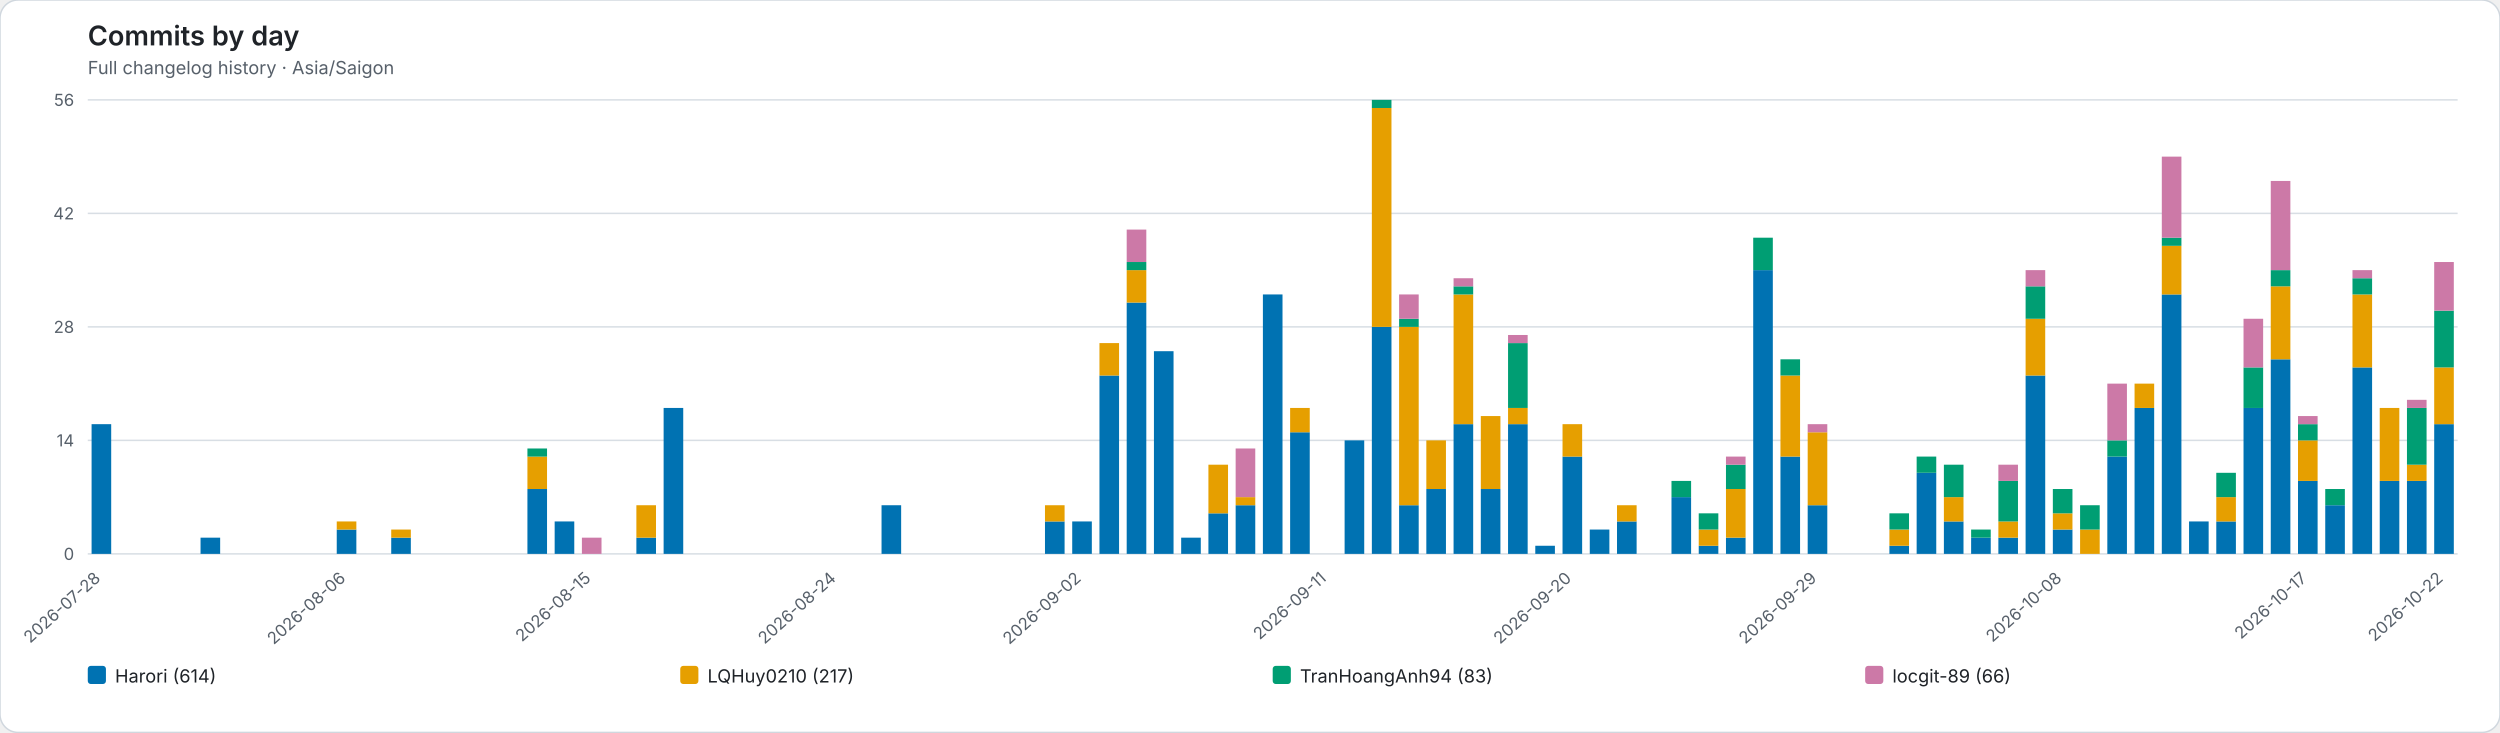
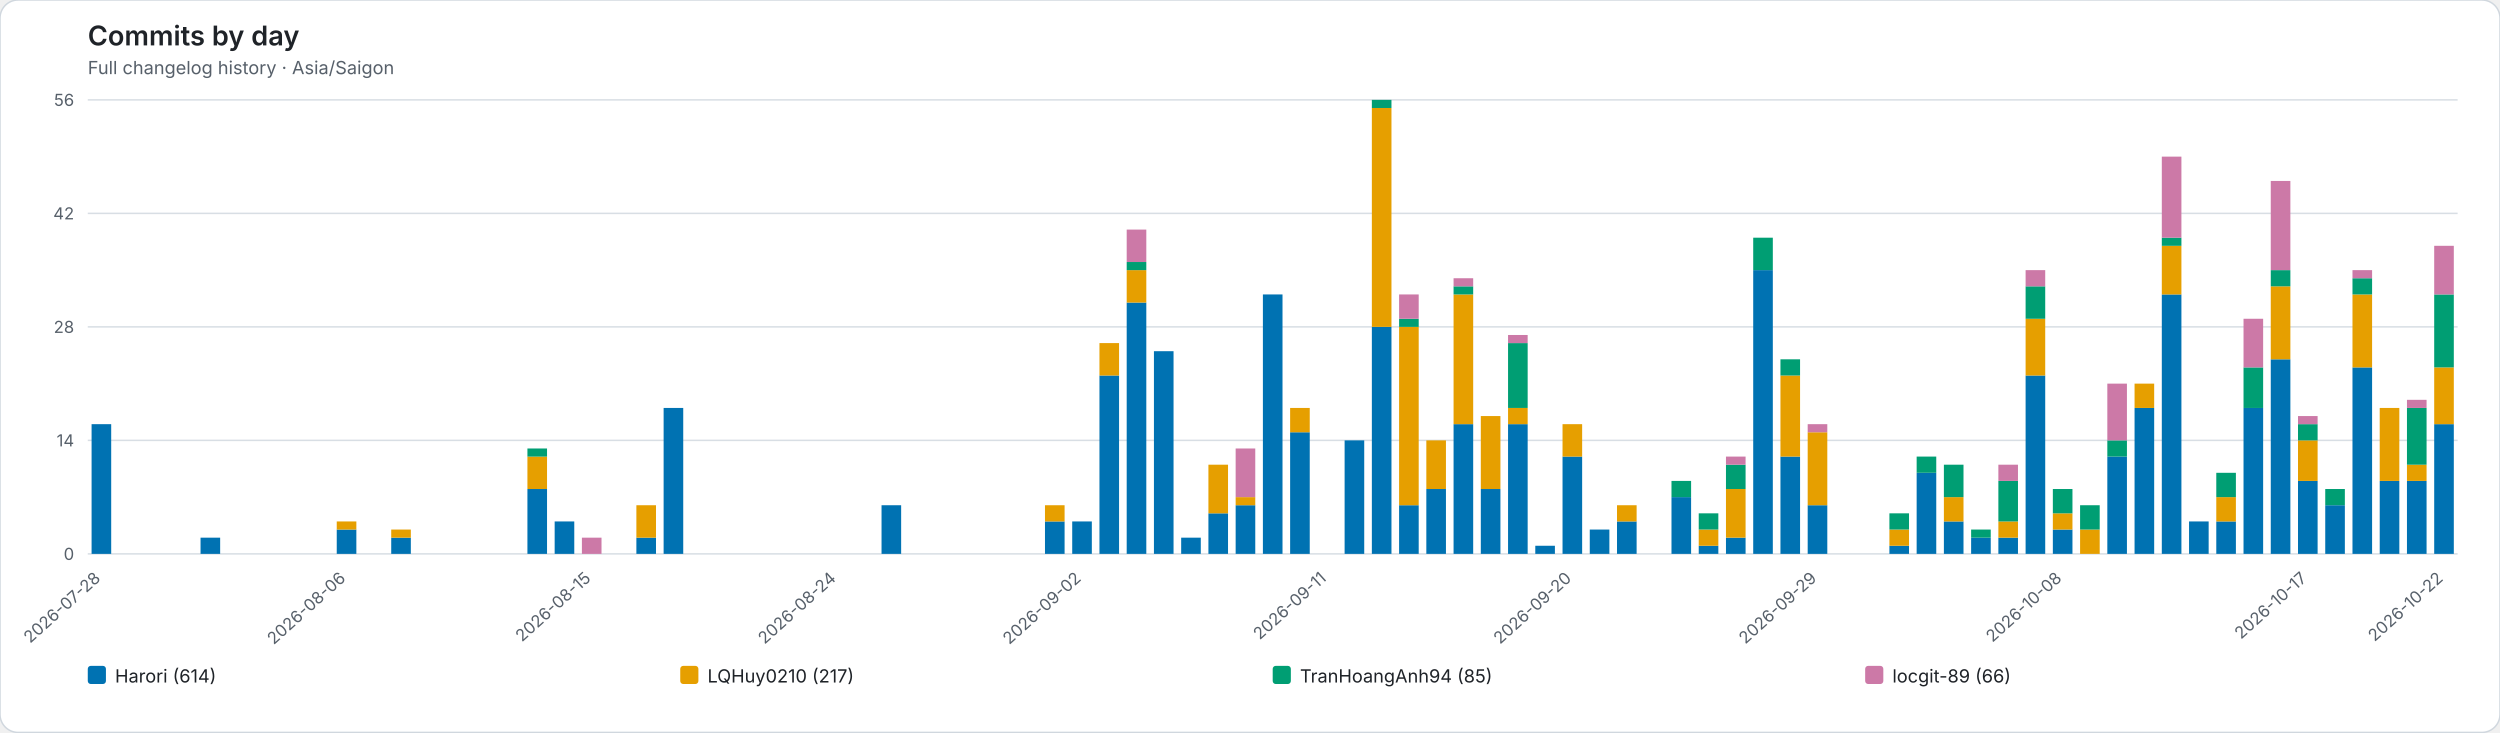
<svg xmlns="http://www.w3.org/2000/svg" role="img" viewBox="0 0 1652 484">
  <rect width="1652" height="484" rx="12" fill="#ffffff" stroke="#d0d7de" />
  <style>text{font-family:system-ui,-apple-system,BlinkMacSystemFont,"Segoe UI",sans-serif}.axis{fill:#57606a;font-size:11px}.heading{fill:#1f2328;font-size:18px;font-weight:600}.subheading{fill:#57606a;font-size:12px}.grid{stroke:#d8dee4;stroke-width:1}.legend{fill:#1f2328;font-size:12px}</style>
  <text class="heading" x="58" y="30">Commits by day</text>
  <text class="subheading" x="58" y="49">Full changelog history · Asia/Saigon</text>
  <line class="grid" x1="58" y1="366.00" x2="1624" y2="366.00" />
  <text class="axis" x="49" y="370.00" text-anchor="end">0</text>
  <line class="grid" x1="58" y1="291.00" x2="1624" y2="291.00" />
  <text class="axis" x="49" y="295.00" text-anchor="end">14</text>
  <line class="grid" x1="58" y1="216.00" x2="1624" y2="216.00" />
  <text class="axis" x="49" y="220.00" text-anchor="end">28</text>
  <line class="grid" x1="58" y1="141.00" x2="1624" y2="141.00" />
  <text class="axis" x="49" y="145.00" text-anchor="end">42</text>
  <line class="grid" x1="58" y1="66.00" x2="1624" y2="66.00" />
  <text class="axis" x="49" y="70.00" text-anchor="end">56</text>
  <g data-date="2026-07-28">
    <rect x="60.52" y="280.29" width="12.96" height="85.71" fill="#0072B2" />
  </g>
  <text class="axis" x="67.00" y="383" text-anchor="end" transform="rotate(-42 67.00 383)">2026-07-28</text>
  <g data-date="2026-07-29">
  </g>
  <g data-date="2026-07-30">
  </g>
  <g data-date="2026-07-31">
  </g>
  <g data-date="2026-08-01">
    <rect x="132.52" y="355.29" width="12.96" height="10.71" fill="#0072B2" />
  </g>
  <g data-date="2026-08-02">
  </g>
  <g data-date="2026-08-03">
  </g>
  <g data-date="2026-08-04">
  </g>
  <g data-date="2026-08-05">
  </g>
  <g data-date="2026-08-06">
    <rect x="222.52" y="349.93" width="12.96" height="16.07" fill="#0072B2" />
    <rect x="222.52" y="344.57" width="12.96" height="5.36" fill="#E69F00" />
  </g>
  <text class="axis" x="229.00" y="383" text-anchor="end" transform="rotate(-42 229.00 383)">2026-08-06</text>
  <g data-date="2026-08-07">
  </g>
  <g data-date="2026-08-08">
    <rect x="258.52" y="355.29" width="12.96" height="10.71" fill="#0072B2" />
    <rect x="258.52" y="349.93" width="12.96" height="5.36" fill="#E69F00" />
  </g>
  <g data-date="2026-08-09">
  </g>
  <g data-date="2026-08-10">
  </g>
  <g data-date="2026-08-11">
  </g>
  <g data-date="2026-08-12">
  </g>
  <g data-date="2026-08-13">
    <rect x="348.52" y="323.14" width="12.96" height="42.86" fill="#0072B2" />
    <rect x="348.52" y="301.71" width="12.96" height="21.43" fill="#E69F00" />
    <rect x="348.52" y="296.36" width="12.96" height="5.36" fill="#009E73" />
  </g>
  <g data-date="2026-08-14">
    <rect x="366.52" y="344.57" width="12.96" height="21.43" fill="#0072B2" />
  </g>
  <g data-date="2026-08-15">
    <rect x="384.52" y="355.29" width="12.96" height="10.71" fill="#CC79A7" />
  </g>
  <text class="axis" x="391.00" y="383" text-anchor="end" transform="rotate(-42 391.00 383)">2026-08-15</text>
  <g data-date="2026-08-16">
  </g>
  <g data-date="2026-08-17">
    <rect x="420.52" y="355.29" width="12.96" height="10.71" fill="#0072B2" />
    <rect x="420.52" y="333.86" width="12.96" height="21.43" fill="#E69F00" />
  </g>
  <g data-date="2026-08-18">
    <rect x="438.52" y="269.57" width="12.96" height="96.43" fill="#0072B2" />
  </g>
  <g data-date="2026-08-19">
  </g>
  <g data-date="2026-08-20">
  </g>
  <g data-date="2026-08-21">
  </g>
  <g data-date="2026-08-22">
  </g>
  <g data-date="2026-08-23">
  </g>
  <g data-date="2026-08-24">
  </g>
  <text class="axis" x="553.00" y="383" text-anchor="end" transform="rotate(-42 553.00 383)">2026-08-24</text>
  <g data-date="2026-08-25">
  </g>
  <g data-date="2026-08-26">
    <rect x="582.52" y="333.86" width="12.96" height="32.14" fill="#0072B2" />
  </g>
  <g data-date="2026-08-27">
  </g>
  <g data-date="2026-08-28">
  </g>
  <g data-date="2026-08-29">
  </g>
  <g data-date="2026-08-30">
  </g>
  <g data-date="2026-08-31">
  </g>
  <g data-date="2026-09-01">
    <rect x="690.52" y="344.57" width="12.96" height="21.43" fill="#0072B2" />
    <rect x="690.52" y="333.86" width="12.96" height="10.71" fill="#E69F00" />
  </g>
  <g data-date="2026-09-02">
    <rect x="708.52" y="344.57" width="12.96" height="21.43" fill="#0072B2" />
  </g>
  <text class="axis" x="715.00" y="383" text-anchor="end" transform="rotate(-42 715.00 383)">2026-09-02</text>
  <g data-date="2026-09-03">
    <rect x="726.52" y="248.14" width="12.96" height="117.86" fill="#0072B2" />
    <rect x="726.52" y="226.71" width="12.96" height="21.43" fill="#E69F00" />
  </g>
  <g data-date="2026-09-04">
    <rect x="744.52" y="199.93" width="12.96" height="166.07" fill="#0072B2" />
    <rect x="744.52" y="178.50" width="12.96" height="21.43" fill="#E69F00" />
    <rect x="744.52" y="173.14" width="12.96" height="5.36" fill="#009E73" />
    <rect x="744.52" y="151.71" width="12.96" height="21.43" fill="#CC79A7" />
  </g>
  <g data-date="2026-09-05">
    <rect x="762.52" y="232.07" width="12.96" height="133.93" fill="#0072B2" />
  </g>
  <g data-date="2026-09-06">
    <rect x="780.52" y="355.29" width="12.96" height="10.71" fill="#0072B2" />
  </g>
  <g data-date="2026-09-07">
    <rect x="798.52" y="339.21" width="12.96" height="26.79" fill="#0072B2" />
    <rect x="798.52" y="307.07" width="12.96" height="32.14" fill="#E69F00" />
  </g>
  <g data-date="2026-09-08">
    <rect x="816.52" y="333.86" width="12.96" height="32.14" fill="#0072B2" />
    <rect x="816.52" y="328.50" width="12.96" height="5.36" fill="#E69F00" />
    <rect x="816.52" y="296.36" width="12.96" height="32.14" fill="#CC79A7" />
  </g>
  <g data-date="2026-09-09">
    <rect x="834.52" y="194.57" width="12.96" height="171.43" fill="#0072B2" />
  </g>
  <g data-date="2026-09-10">
    <rect x="852.52" y="285.64" width="12.96" height="80.36" fill="#0072B2" />
    <rect x="852.52" y="269.57" width="12.96" height="16.07" fill="#E69F00" />
  </g>
  <g data-date="2026-09-11">
  </g>
  <text class="axis" x="877.00" y="383" text-anchor="end" transform="rotate(-42 877.00 383)">2026-09-11</text>
  <g data-date="2026-09-12">
    <rect x="888.52" y="291.00" width="12.96" height="75.00" fill="#0072B2" />
  </g>
  <g data-date="2026-09-13">
    <rect x="906.52" y="216.00" width="12.96" height="150.00" fill="#0072B2" />
    <rect x="906.52" y="71.36" width="12.96" height="144.64" fill="#E69F00" />
    <rect x="906.52" y="66.00" width="12.96" height="5.36" fill="#009E73" />
  </g>
  <g data-date="2026-09-14">
    <rect x="924.52" y="333.86" width="12.96" height="32.14" fill="#0072B2" />
    <rect x="924.52" y="216.00" width="12.96" height="117.86" fill="#E69F00" />
    <rect x="924.52" y="210.64" width="12.96" height="5.36" fill="#009E73" />
    <rect x="924.52" y="194.57" width="12.96" height="16.07" fill="#CC79A7" />
  </g>
  <g data-date="2026-09-15">
    <rect x="942.52" y="323.14" width="12.96" height="42.86" fill="#0072B2" />
    <rect x="942.52" y="291.00" width="12.96" height="32.14" fill="#E69F00" />
  </g>
  <g data-date="2026-09-16">
    <rect x="960.52" y="280.29" width="12.96" height="85.71" fill="#0072B2" />
    <rect x="960.52" y="194.57" width="12.96" height="85.71" fill="#E69F00" />
    <rect x="960.52" y="189.21" width="12.96" height="5.36" fill="#009E73" />
    <rect x="960.52" y="183.86" width="12.96" height="5.36" fill="#CC79A7" />
  </g>
  <g data-date="2026-09-17">
    <rect x="978.52" y="323.14" width="12.96" height="42.86" fill="#0072B2" />
    <rect x="978.52" y="274.93" width="12.96" height="48.21" fill="#E69F00" />
  </g>
  <g data-date="2026-09-18">
    <rect x="996.52" y="280.29" width="12.96" height="85.71" fill="#0072B2" />
    <rect x="996.52" y="269.57" width="12.96" height="10.71" fill="#E69F00" />
    <rect x="996.52" y="226.71" width="12.96" height="42.86" fill="#009E73" />
    <rect x="996.52" y="221.36" width="12.96" height="5.36" fill="#CC79A7" />
  </g>
  <g data-date="2026-09-19">
    <rect x="1014.52" y="360.64" width="12.96" height="5.36" fill="#0072B2" />
  </g>
  <g data-date="2026-09-20">
    <rect x="1032.52" y="301.71" width="12.96" height="64.29" fill="#0072B2" />
    <rect x="1032.52" y="280.29" width="12.96" height="21.43" fill="#E69F00" />
  </g>
  <text class="axis" x="1039.00" y="383" text-anchor="end" transform="rotate(-42 1039.00 383)">2026-09-20</text>
  <g data-date="2026-09-21">
    <rect x="1050.52" y="349.93" width="12.96" height="16.07" fill="#0072B2" />
  </g>
  <g data-date="2026-09-22">
    <rect x="1068.52" y="344.57" width="12.96" height="21.43" fill="#0072B2" />
    <rect x="1068.52" y="333.86" width="12.96" height="10.71" fill="#E69F00" />
  </g>
  <g data-date="2026-09-23">
  </g>
  <g data-date="2026-09-24">
    <rect x="1104.52" y="328.50" width="12.96" height="37.50" fill="#0072B2" />
    <rect x="1104.52" y="317.79" width="12.96" height="10.71" fill="#009E73" />
  </g>
  <g data-date="2026-09-25">
    <rect x="1122.52" y="360.64" width="12.96" height="5.36" fill="#0072B2" />
    <rect x="1122.52" y="349.93" width="12.96" height="10.71" fill="#E69F00" />
    <rect x="1122.52" y="339.21" width="12.96" height="10.71" fill="#009E73" />
  </g>
  <g data-date="2026-09-26">
    <rect x="1140.52" y="355.29" width="12.96" height="10.71" fill="#0072B2" />
    <rect x="1140.52" y="323.14" width="12.96" height="32.14" fill="#E69F00" />
    <rect x="1140.52" y="307.07" width="12.96" height="16.07" fill="#009E73" />
    <rect x="1140.52" y="301.71" width="12.96" height="5.36" fill="#CC79A7" />
  </g>
  <g data-date="2026-09-27">
    <rect x="1158.52" y="178.50" width="12.96" height="187.50" fill="#0072B2" />
    <rect x="1158.52" y="157.07" width="12.96" height="21.43" fill="#009E73" />
  </g>
  <g data-date="2026-09-28">
    <rect x="1176.52" y="301.71" width="12.96" height="64.29" fill="#0072B2" />
    <rect x="1176.52" y="248.14" width="12.96" height="53.57" fill="#E69F00" />
    <rect x="1176.52" y="237.43" width="12.96" height="10.71" fill="#009E73" />
  </g>
  <g data-date="2026-09-29">
    <rect x="1194.52" y="333.86" width="12.96" height="32.14" fill="#0072B2" />
    <rect x="1194.52" y="285.64" width="12.96" height="48.21" fill="#E69F00" />
    <rect x="1194.52" y="280.29" width="12.96" height="5.36" fill="#CC79A7" />
  </g>
  <text class="axis" x="1201.00" y="383" text-anchor="end" transform="rotate(-42 1201.00 383)">2026-09-29</text>
  <g data-date="2026-09-30">
  </g>
  <g data-date="2026-10-01">
  </g>
  <g data-date="2026-10-02">
    <rect x="1248.52" y="360.64" width="12.96" height="5.36" fill="#0072B2" />
    <rect x="1248.52" y="349.93" width="12.96" height="10.71" fill="#E69F00" />
    <rect x="1248.52" y="339.21" width="12.96" height="10.71" fill="#009E73" />
  </g>
  <g data-date="2026-10-03">
    <rect x="1266.52" y="312.43" width="12.96" height="53.57" fill="#0072B2" />
    <rect x="1266.52" y="301.71" width="12.96" height="10.71" fill="#009E73" />
  </g>
  <g data-date="2026-10-04">
    <rect x="1284.52" y="344.57" width="12.96" height="21.43" fill="#0072B2" />
    <rect x="1284.52" y="328.50" width="12.96" height="16.07" fill="#E69F00" />
    <rect x="1284.52" y="307.07" width="12.96" height="21.43" fill="#009E73" />
  </g>
  <g data-date="2026-10-05">
    <rect x="1302.52" y="355.29" width="12.96" height="10.71" fill="#0072B2" />
    <rect x="1302.52" y="349.93" width="12.96" height="5.36" fill="#009E73" />
  </g>
  <g data-date="2026-10-06">
    <rect x="1320.52" y="355.29" width="12.96" height="10.71" fill="#0072B2" />
    <rect x="1320.52" y="344.57" width="12.96" height="10.71" fill="#E69F00" />
    <rect x="1320.52" y="317.79" width="12.96" height="26.79" fill="#009E73" />
    <rect x="1320.52" y="307.07" width="12.96" height="10.71" fill="#CC79A7" />
  </g>
  <g data-date="2026-10-07">
    <rect x="1338.52" y="248.14" width="12.96" height="117.86" fill="#0072B2" />
    <rect x="1338.52" y="210.64" width="12.96" height="37.50" fill="#E69F00" />
    <rect x="1338.52" y="189.21" width="12.96" height="21.43" fill="#009E73" />
    <rect x="1338.52" y="178.50" width="12.96" height="10.71" fill="#CC79A7" />
  </g>
  <g data-date="2026-10-08">
    <rect x="1356.52" y="349.93" width="12.96" height="16.07" fill="#0072B2" />
    <rect x="1356.52" y="339.21" width="12.96" height="10.71" fill="#E69F00" />
    <rect x="1356.52" y="323.14" width="12.96" height="16.07" fill="#009E73" />
  </g>
  <text class="axis" x="1363.00" y="383" text-anchor="end" transform="rotate(-42 1363.00 383)">2026-10-08</text>
  <g data-date="2026-10-09">
    <rect x="1374.52" y="349.93" width="12.96" height="16.07" fill="#E69F00" />
    <rect x="1374.52" y="333.86" width="12.96" height="16.07" fill="#009E73" />
  </g>
  <g data-date="2026-10-10">
    <rect x="1392.52" y="301.71" width="12.96" height="64.29" fill="#0072B2" />
    <rect x="1392.52" y="291.00" width="12.96" height="10.71" fill="#009E73" />
    <rect x="1392.52" y="253.50" width="12.96" height="37.50" fill="#CC79A7" />
  </g>
  <g data-date="2026-10-11">
    <rect x="1410.52" y="269.57" width="12.96" height="96.43" fill="#0072B2" />
    <rect x="1410.52" y="253.50" width="12.96" height="16.07" fill="#E69F00" />
  </g>
  <g data-date="2026-10-12">
    <rect x="1428.52" y="194.57" width="12.96" height="171.43" fill="#0072B2" />
    <rect x="1428.52" y="162.43" width="12.96" height="32.14" fill="#E69F00" />
    <rect x="1428.52" y="157.07" width="12.96" height="5.36" fill="#009E73" />
    <rect x="1428.52" y="103.50" width="12.96" height="53.57" fill="#CC79A7" />
  </g>
  <g data-date="2026-10-13">
    <rect x="1446.52" y="344.57" width="12.96" height="21.43" fill="#0072B2" />
  </g>
  <g data-date="2026-10-14">
    <rect x="1464.52" y="344.57" width="12.96" height="21.43" fill="#0072B2" />
    <rect x="1464.52" y="328.50" width="12.96" height="16.07" fill="#E69F00" />
    <rect x="1464.52" y="312.43" width="12.96" height="16.07" fill="#009E73" />
  </g>
  <g data-date="2026-10-15">
    <rect x="1482.52" y="269.57" width="12.96" height="96.43" fill="#0072B2" />
    <rect x="1482.52" y="242.79" width="12.96" height="26.79" fill="#009E73" />
    <rect x="1482.52" y="210.64" width="12.96" height="32.14" fill="#CC79A7" />
  </g>
  <g data-date="2026-10-16">
    <rect x="1500.52" y="237.43" width="12.96" height="128.57" fill="#0072B2" />
    <rect x="1500.52" y="189.21" width="12.96" height="48.21" fill="#E69F00" />
    <rect x="1500.52" y="178.50" width="12.96" height="10.71" fill="#009E73" />
    <rect x="1500.52" y="119.57" width="12.96" height="58.93" fill="#CC79A7" />
  </g>
  <g data-date="2026-10-17">
    <rect x="1518.52" y="317.79" width="12.96" height="48.21" fill="#0072B2" />
    <rect x="1518.52" y="291.00" width="12.96" height="26.79" fill="#E69F00" />
    <rect x="1518.52" y="280.29" width="12.96" height="10.71" fill="#009E73" />
    <rect x="1518.52" y="274.93" width="12.96" height="5.36" fill="#CC79A7" />
  </g>
  <text class="axis" x="1525.00" y="383" text-anchor="end" transform="rotate(-42 1525.00 383)">2026-10-17</text>
  <g data-date="2026-10-18">
    <rect x="1536.52" y="333.86" width="12.96" height="32.14" fill="#0072B2" />
    <rect x="1536.52" y="323.14" width="12.96" height="10.71" fill="#009E73" />
  </g>
  <g data-date="2026-10-19">
    <rect x="1554.52" y="242.79" width="12.96" height="123.21" fill="#0072B2" />
    <rect x="1554.52" y="194.57" width="12.96" height="48.21" fill="#E69F00" />
    <rect x="1554.52" y="183.86" width="12.96" height="10.71" fill="#009E73" />
    <rect x="1554.52" y="178.50" width="12.96" height="5.36" fill="#CC79A7" />
  </g>
  <g data-date="2026-10-20">
    <rect x="1572.52" y="317.79" width="12.96" height="48.21" fill="#0072B2" />
    <rect x="1572.52" y="269.57" width="12.96" height="48.21" fill="#E69F00" />
  </g>
  <g data-date="2026-10-21">
    <rect x="1590.52" y="317.79" width="12.96" height="48.21" fill="#0072B2" />
    <rect x="1590.52" y="307.07" width="12.96" height="10.71" fill="#E69F00" />
    <rect x="1590.52" y="269.57" width="12.96" height="37.50" fill="#009E73" />
    <rect x="1590.52" y="264.21" width="12.96" height="5.36" fill="#CC79A7" />
  </g>
  <g data-date="2026-10-22">
    <rect x="1608.52" y="280.29" width="12.96" height="85.71" fill="#0072B2" />
    <rect x="1608.52" y="242.79" width="12.96" height="37.50" fill="#E69F00" />
-     <rect x="1608.52" y="205.29" width="12.96" height="37.50" fill="#009E73" />
-     <rect x="1608.52" y="173.14" width="12.96" height="32.14" fill="#CC79A7" />
+     <rect x="1608.52" y="194.57" width="12.96" height="48.21" fill="#009E73" />
+     <rect x="1608.52" y="162.43" width="12.96" height="32.14" fill="#CC79A7" />
  </g>
  <text class="axis" x="1615.00" y="383" text-anchor="end" transform="rotate(-42 1615.00 383)">2026-10-22</text>
  <rect x="58.00" y="440" width="12" height="12" rx="2" fill="#0072B2" />
  <text class="legend" x="76.00" y="451">Harori (614)</text>
  <rect x="449.50" y="440" width="12" height="12" rx="2" fill="#E69F00" />
  <text class="legend" x="467.50" y="451">LQHuy0210 (217)</text>
  <rect x="841.00" y="440" width="12" height="12" rx="2" fill="#009E73" />
-   <text class="legend" x="859.00" y="451">TranHoangAnh94 (83)</text>
+   <text class="legend" x="859.00" y="451">TranHoangAnh94 (85)</text>
  <rect x="1232.50" y="440" width="12" height="12" rx="2" fill="#CC79A7" />
  <text class="legend" x="1250.50" y="451">locgit-89 (66)</text>
</svg>
